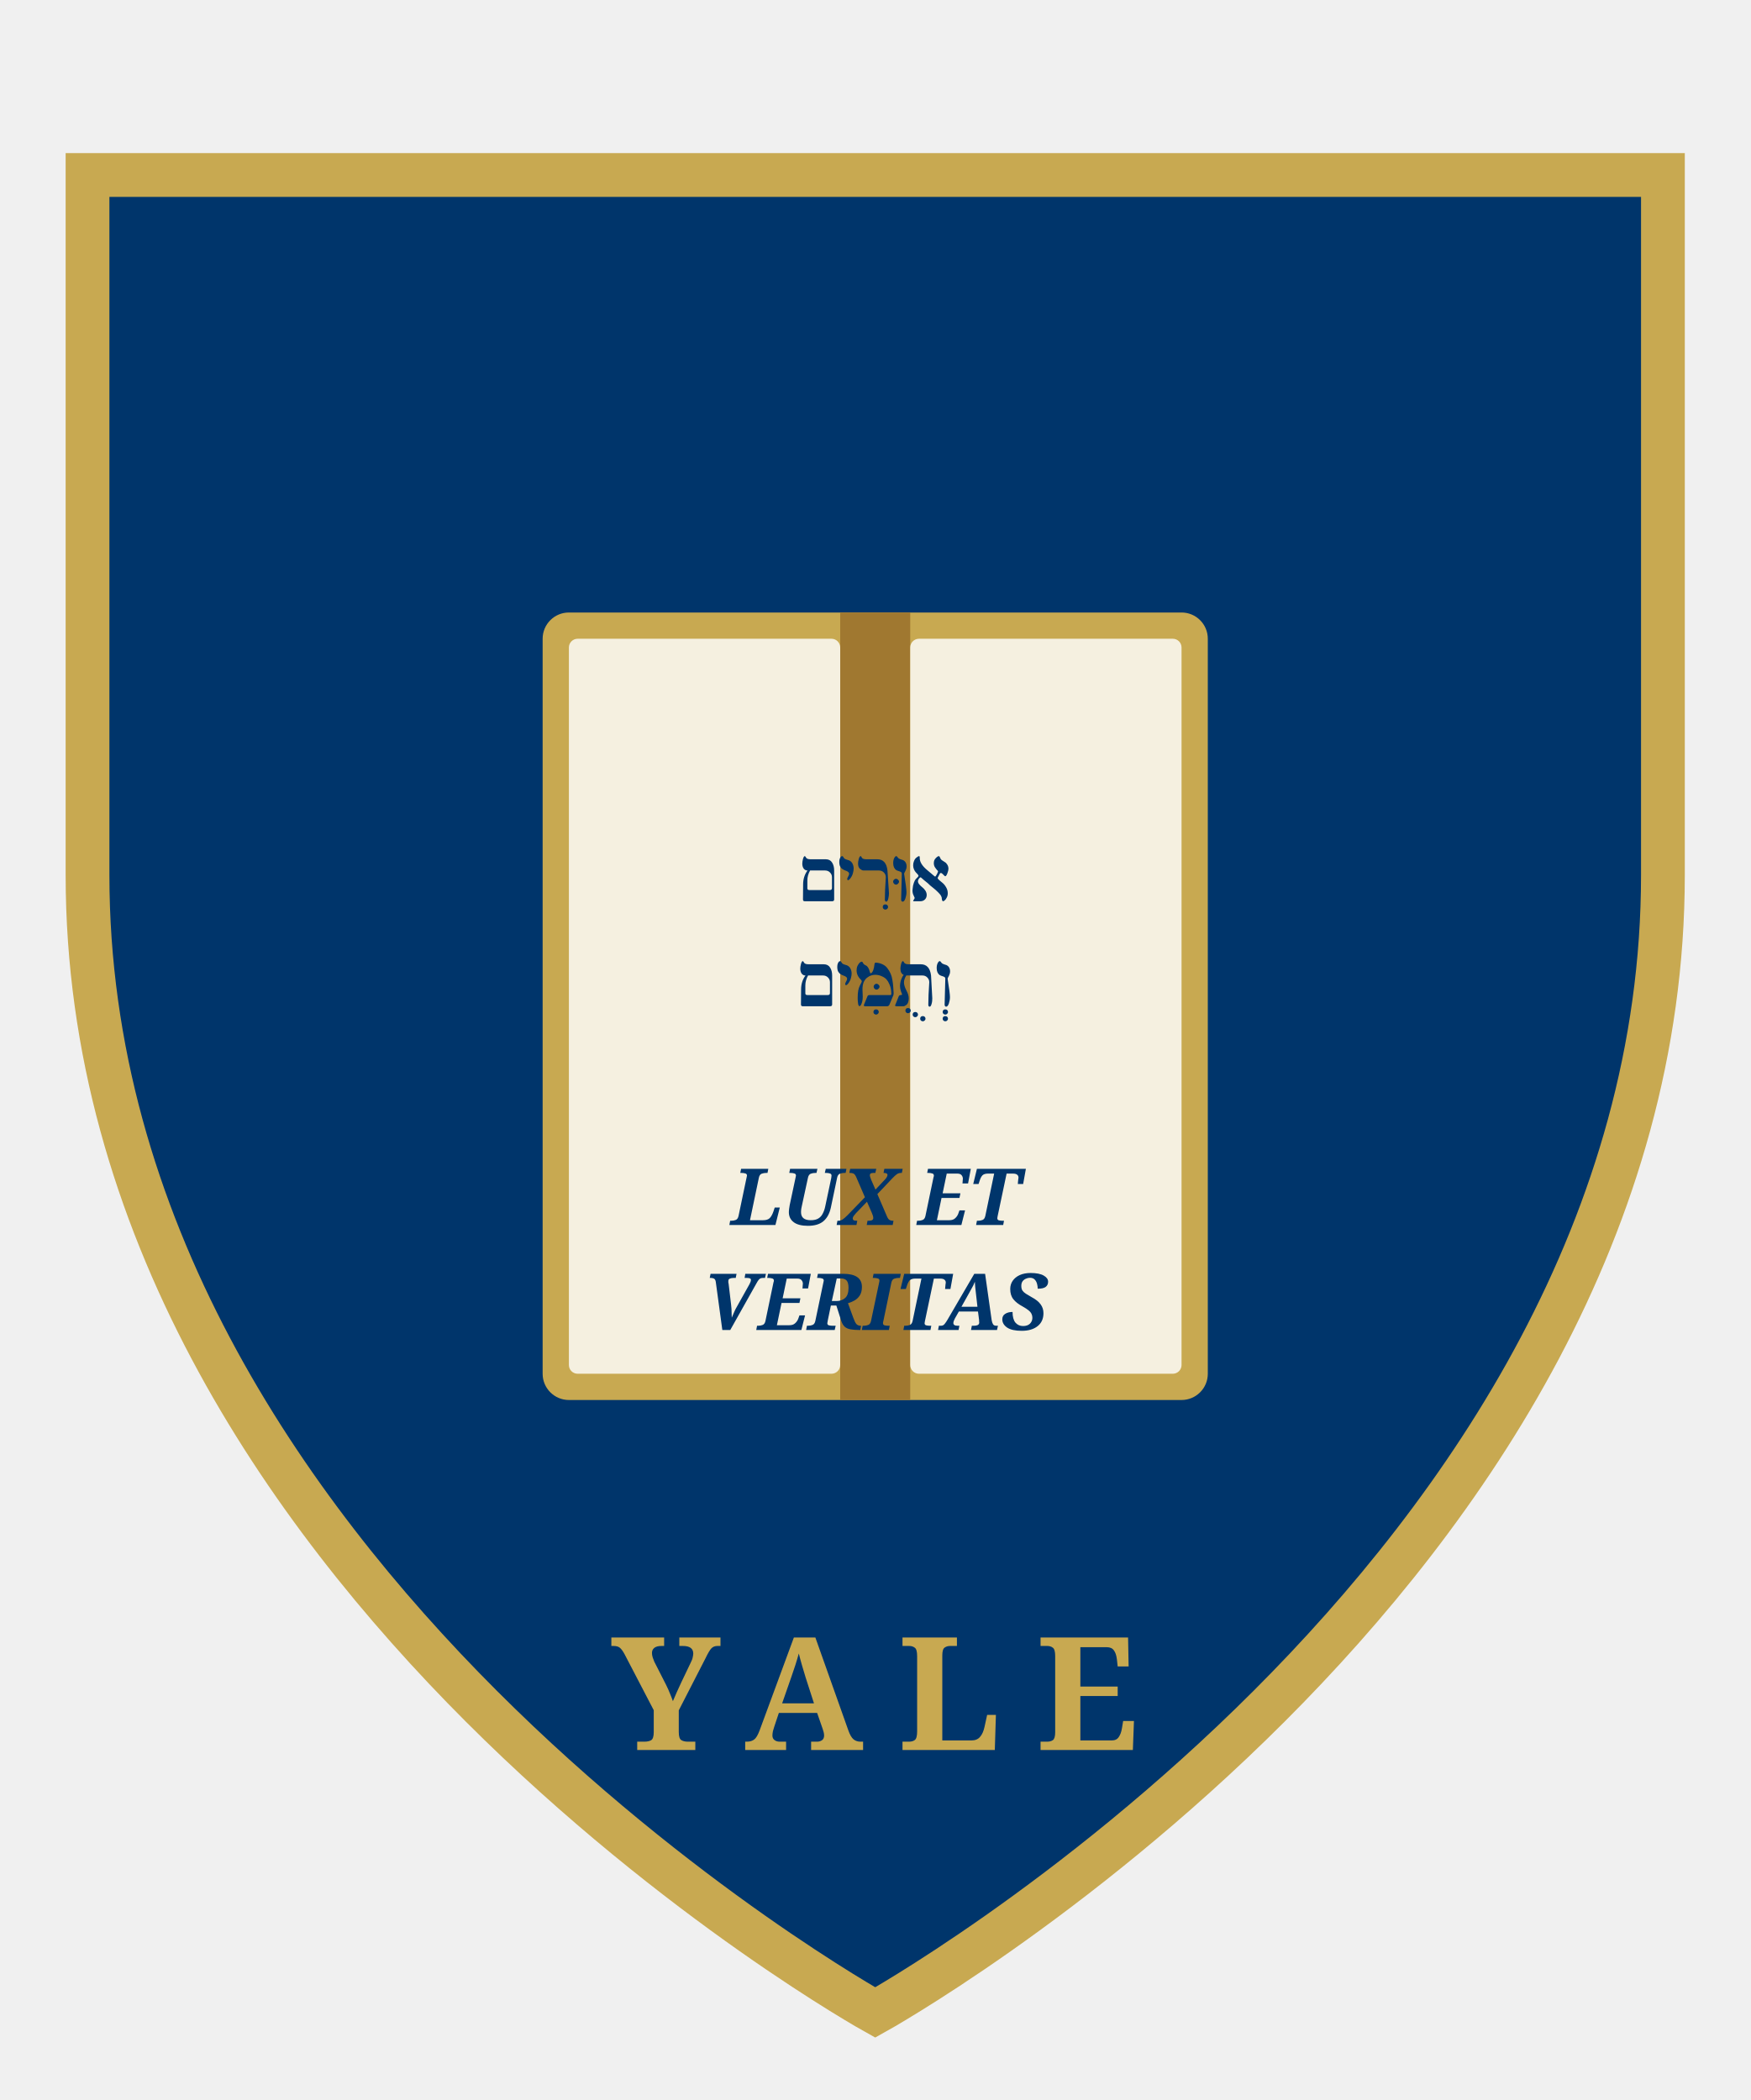
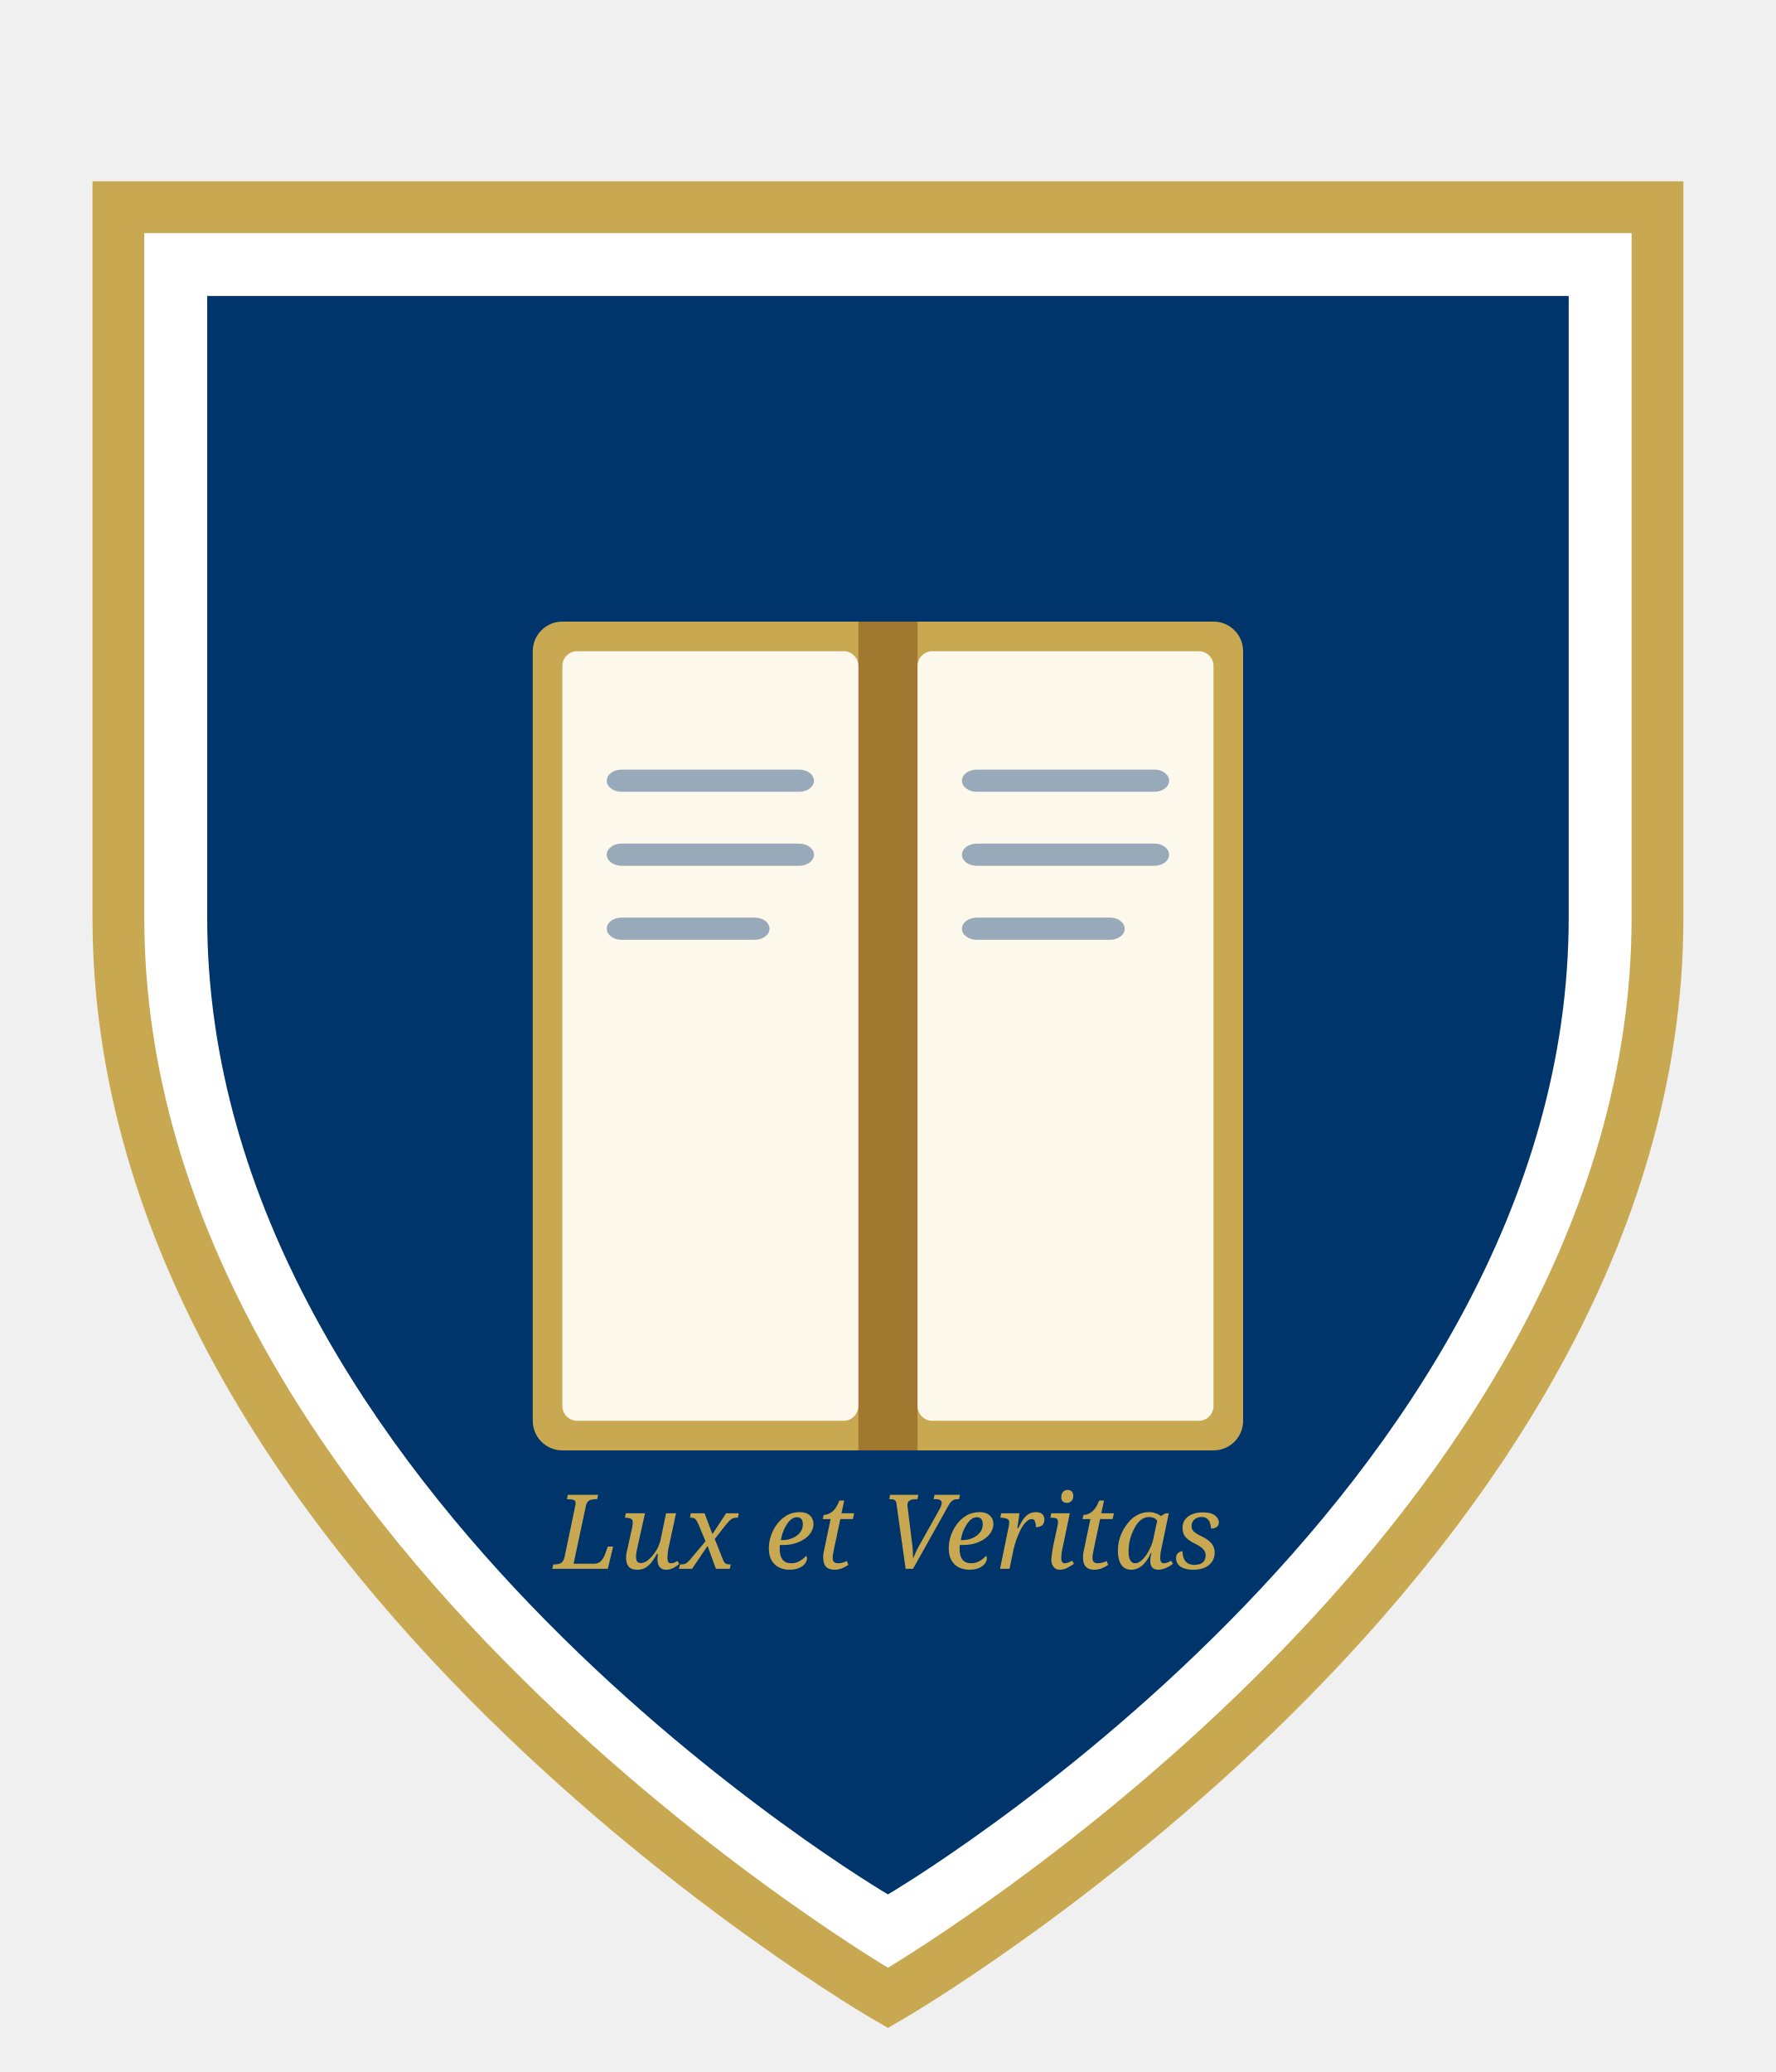
- <svg xmlns="http://www.w3.org/2000/svg" viewBox="0 0 200 240" width="200" height="240">
-   <path d="M100 230 C100 230 10 180 10 100 L10 20 L190 20 L190 100 C190 180 100 230 100 230Z" fill="#00356b" stroke="#c8a951" stroke-width="5" />
-   <rect x="62" y="70" width="76" height="90" rx="3" fill="#c8a951" />
-   <rect x="96" y="70" width="8" height="90" fill="#a07830" />
-   <rect x="65" y="73" width="31" height="84" rx="1" fill="#f5f0e0" />
-   <rect x="104" y="73" width="31" height="84" rx="1" fill="#f5f0e0" />
-   <text x="100" y="103" text-anchor="middle" font-family="serif" font-size="8" fill="#00356b" font-weight="bold">אוּרִים</text>
-   <text x="100" y="115" text-anchor="middle" font-family="serif" font-size="8" fill="#00356b" font-weight="bold">וְתֻמִּים</text>
-   <text x="100" y="140" text-anchor="middle" font-family="Georgia, serif" font-size="9" fill="#00356b" font-style="italic" font-weight="bold">LUX ET</text>
-   <text x="100" y="152" text-anchor="middle" font-family="Georgia, serif" font-size="9" fill="#00356b" font-style="italic" font-weight="bold">VERITAS</text>
-   <text x="100" y="200" text-anchor="middle" font-family="Georgia, serif" font-size="18" fill="#c8a951" font-weight="bold" letter-spacing="4">YALE</text>
+ <svg xmlns="http://www.w3.org/2000/svg" viewBox="0 0 120 140" width="120" height="140">
+   <path d="M60 135 C60 135 8 105 8 62 L8 14 L112 14 L112 62 C112 105 60 135 60 135Z" fill="#ffffff" stroke="#c8a951" stroke-width="3.5" />
+   <path d="M60 128 C60 128 14 101 14 62 L14 20 L106 20 L106 62 C106 101 60 128 60 128Z" fill="#00356b" />
+   <rect x="36" y="42" width="48" height="56" rx="2" fill="#c8a951" />
+   <rect x="58" y="42" width="4" height="56" fill="#a07830" />
+   <rect x="38" y="44" width="20" height="52" rx="1" fill="#fdf8ec" />
+   <rect x="62" y="44" width="20" height="52" rx="1" fill="#fdf8ec" />
+   <rect x="41" y="52" width="14" height="1.5" rx="1" fill="#00356b" opacity="0.4" />
+   <rect x="41" y="57" width="14" height="1.5" rx="1" fill="#00356b" opacity="0.4" />
+   <rect x="41" y="62" width="11" height="1.5" rx="1" fill="#00356b" opacity="0.4" />
+   <rect x="65" y="52" width="14" height="1.5" rx="1" fill="#00356b" opacity="0.4" />
+   <rect x="65" y="57" width="14" height="1.5" rx="1" fill="#00356b" opacity="0.4" />
+   <rect x="65" y="62" width="11" height="1.5" rx="1" fill="#00356b" opacity="0.4" />
+   <text x="60" y="106" text-anchor="middle" font-family="Georgia,serif" font-size="7" fill="#c8a951" font-style="italic">Lux et Veritas</text>
</svg>
